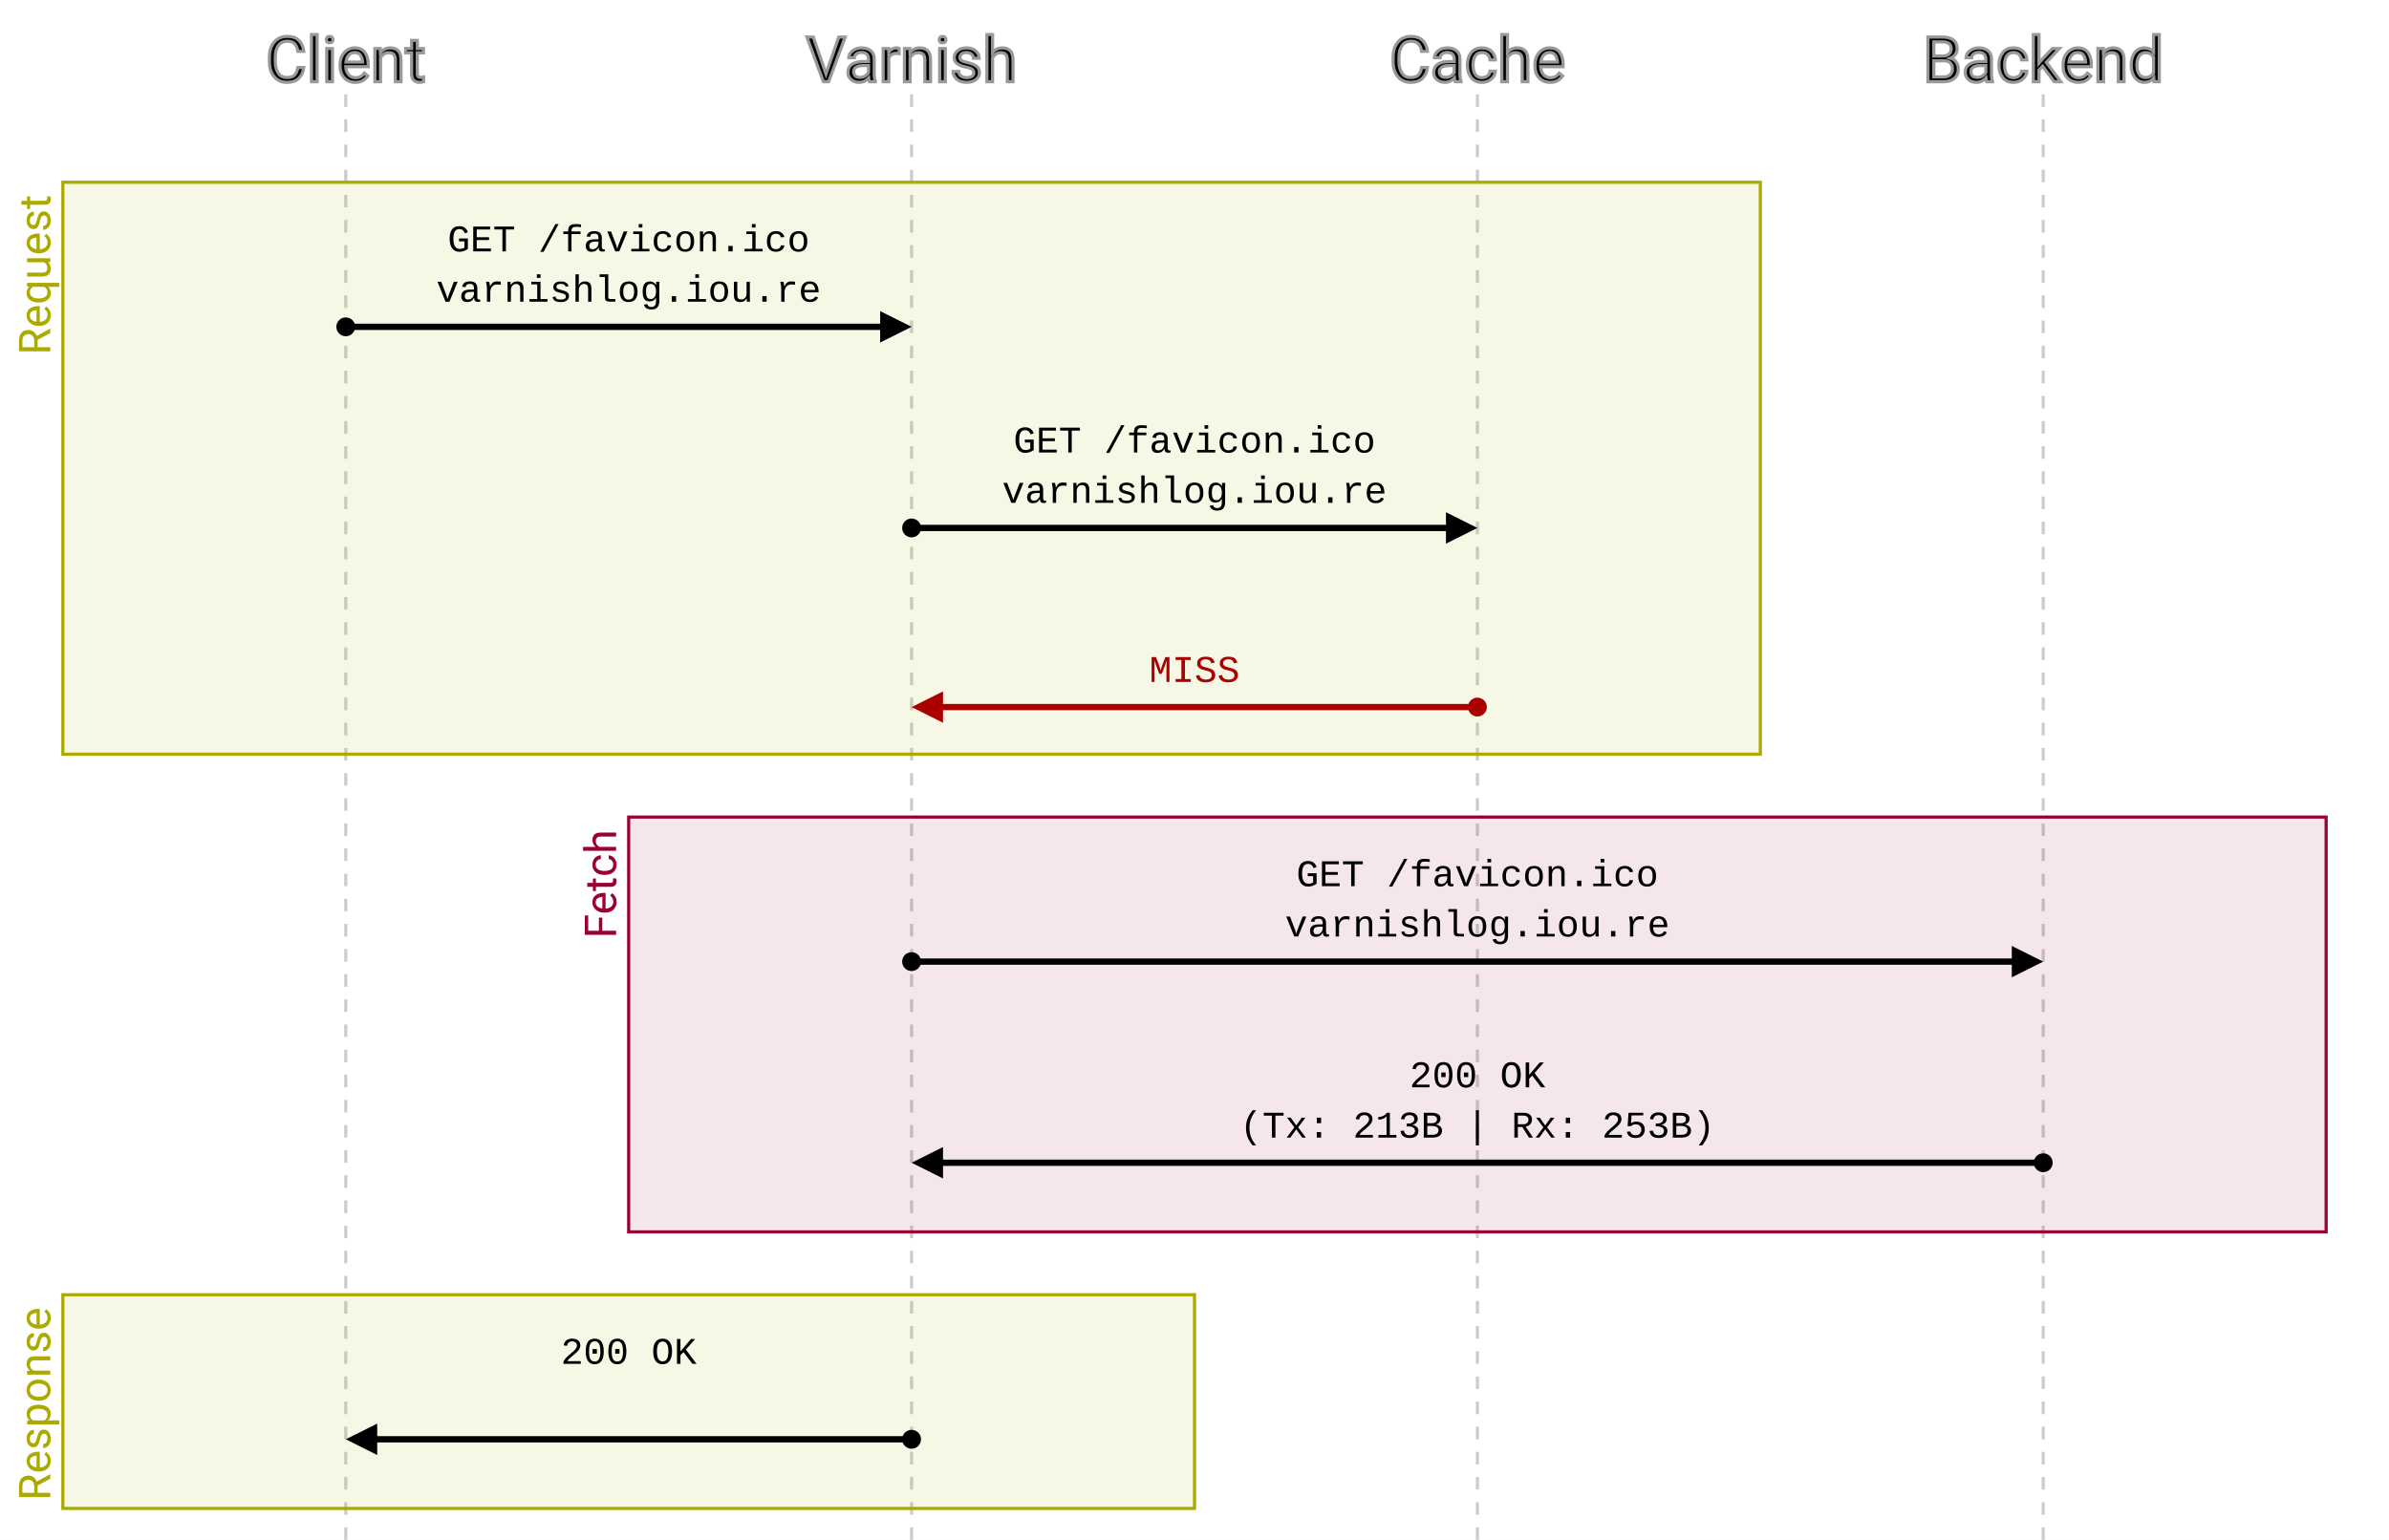
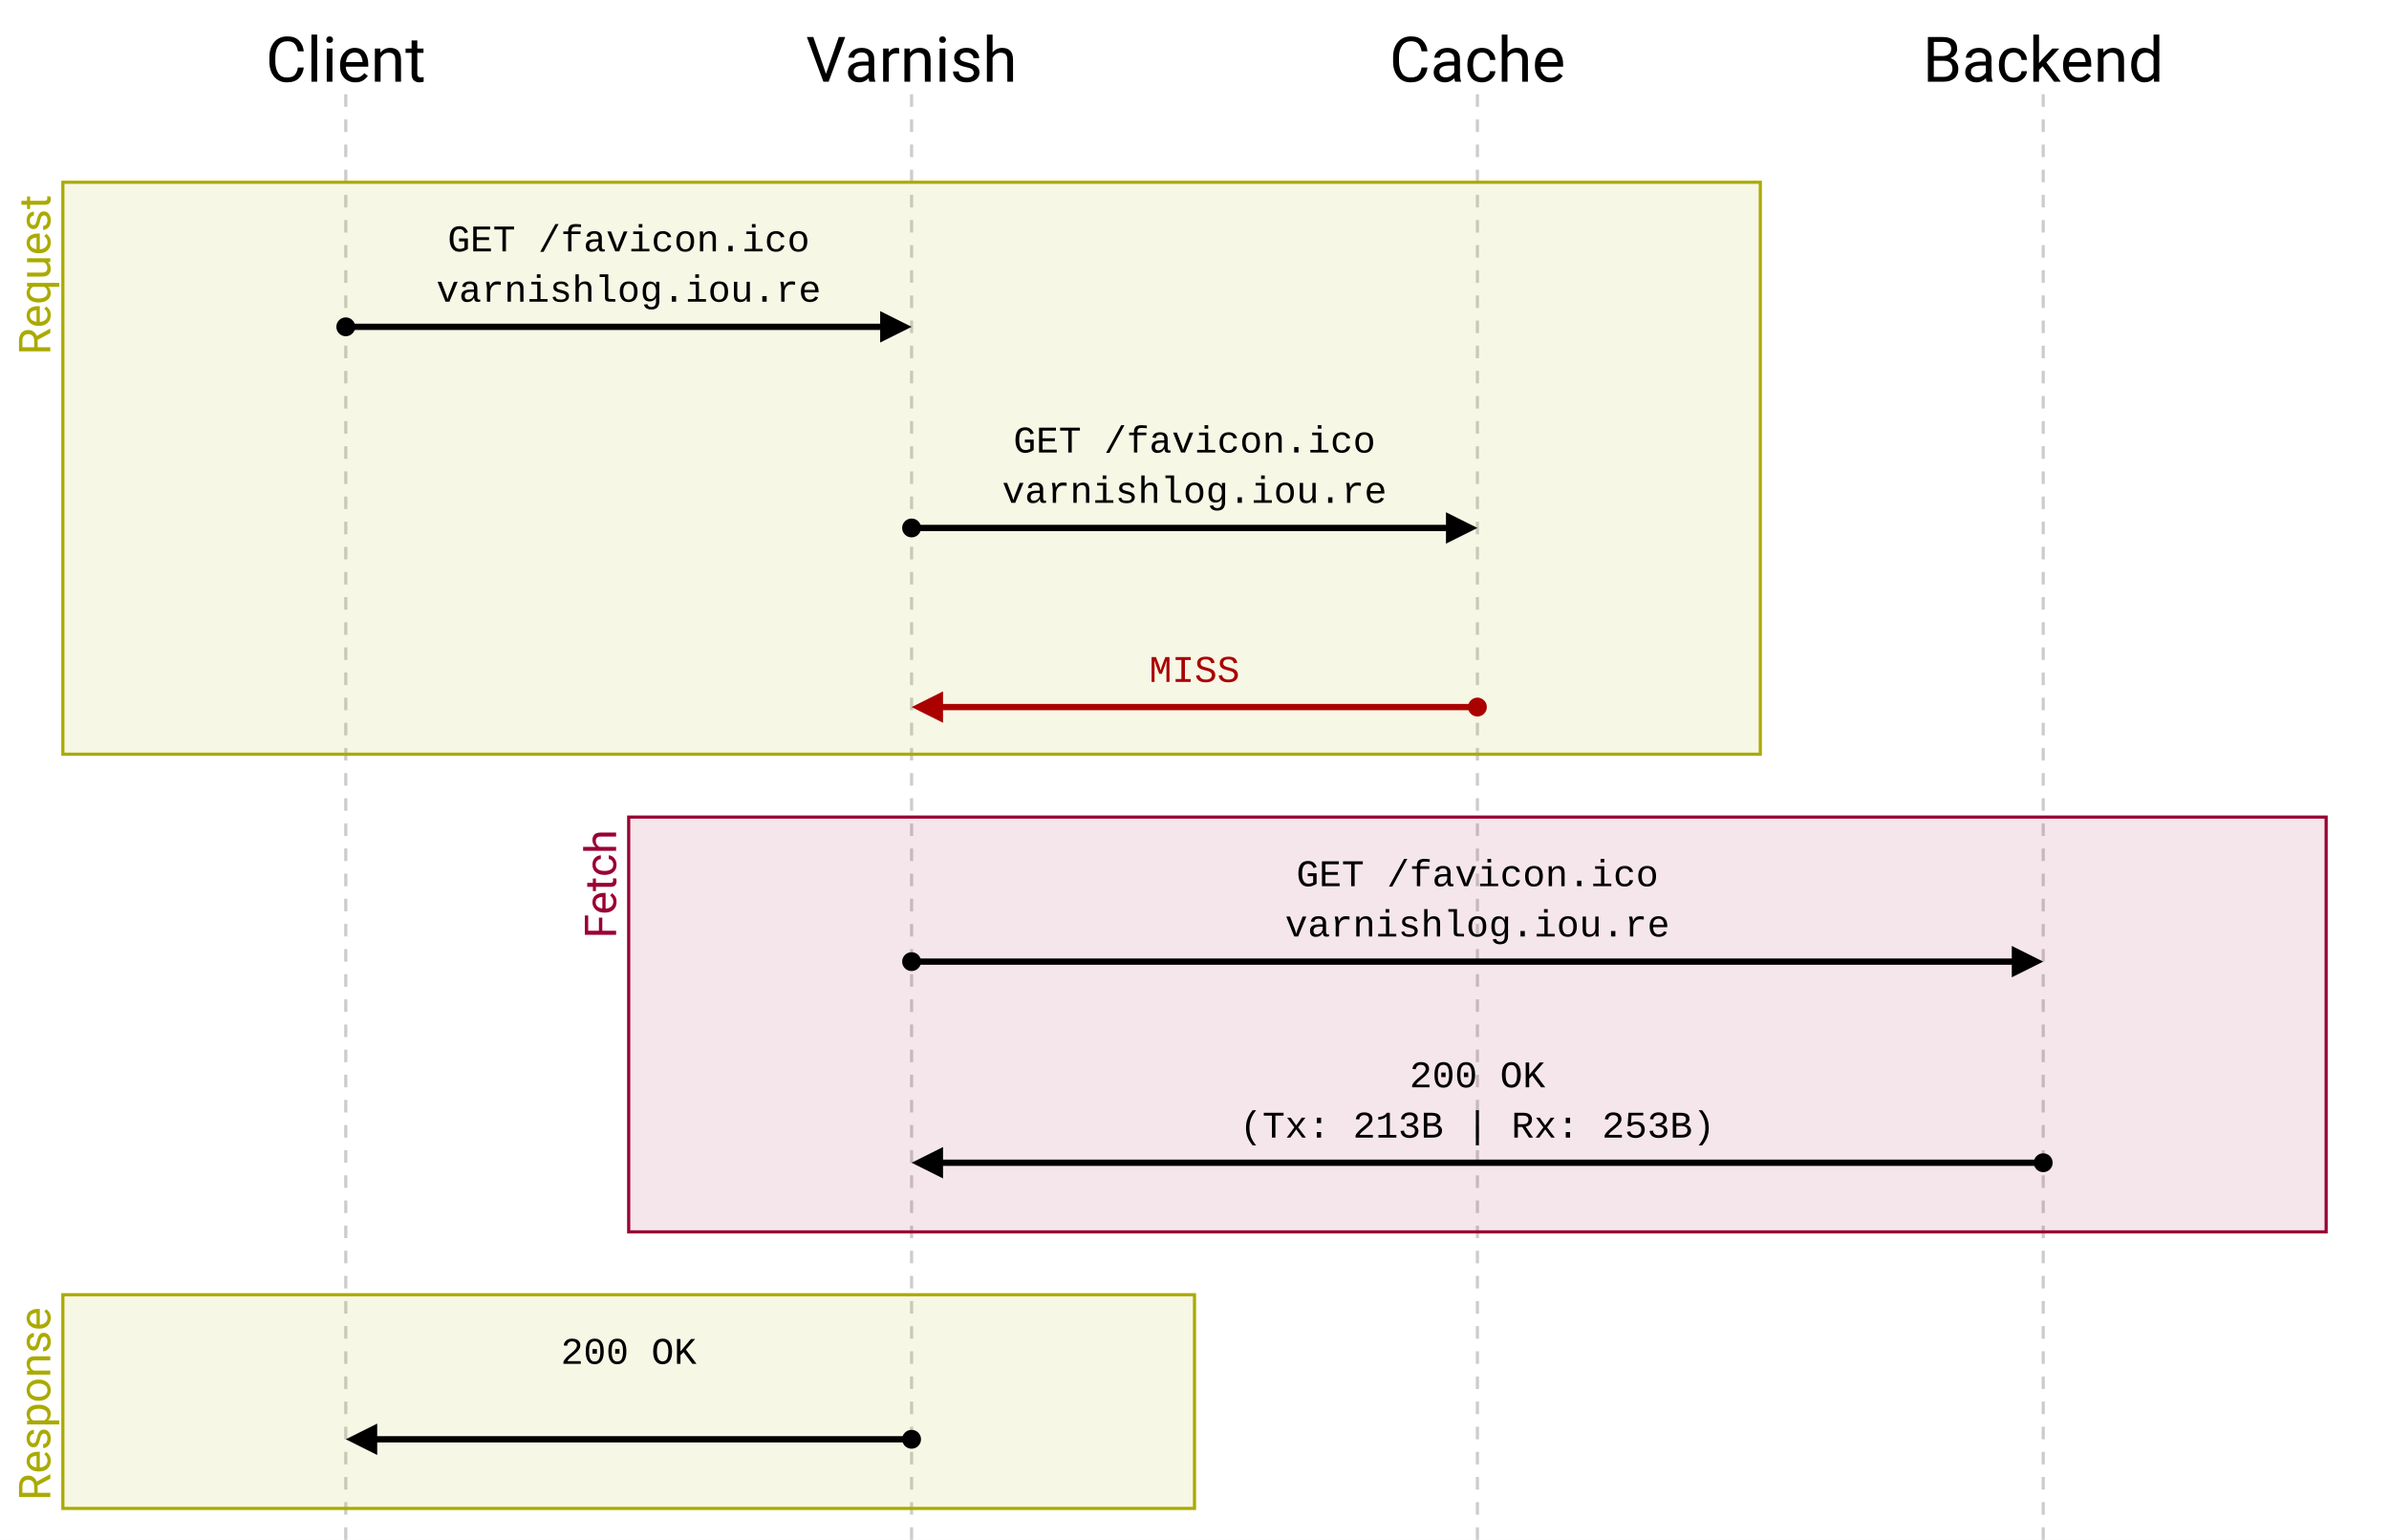
<svg xmlns="http://www.w3.org/2000/svg" width="900" height="100%" viewBox="0 0 760 490" preserveAspectRatio="xMinYMin meet">
  <defs>
    <style>text {
    font-family: 'Segoe UI', Roboto, Cantarell, 'Open Sans', 'Helvetica Neue', sans-serif;
}

text.seq-desc {
    font-family: SFMono-Regular, Menlo, Consolas, Monaco, "Liberation Mono", "Lucida Console", monospace;
}

text.seq-desc-no-arrow {
    font-style: italic;
}
</style>
    <marker id="seq-dot" viewBox="0 0 10 10" markerWidth="5" markerHeight="5" refX="5" refY="5">
      <circle cx="5" cy="5" r="3" fill="context-stroke" />
    </marker>
    <marker id="seq-arrow" viewBox="0 0 10 10" markerWidth="5" markerHeight="5" refX="5" refY="5" orient="auto-start-reverse">
      <path d="M 0 0 L 10 5 L 0 10 z" fill="context-stroke" />
    </marker>
    <marker id="seq-arrow-sm" viewBox="0 0 10 10" markerWidth="2.5" markerHeight="2.5" refX="5" refY="5" orient="auto-start-reverse">
      <path d="M 0 0 L 10 5 L 0 10 z" fill="context-stroke" />
    </marker>
  </defs>
  <rect x="0" y="0" width="760" height="490" fill="#FFFFFF" />
  <line x1="110" y1="30" x2="110" y2="490" stroke="#CCCCCC" stroke-width="1" stroke-dasharray="4 4" />
-   <text x="110" y="26" fill="#000000" stroke="#999999" stroke-width="1" font-size="20" text-anchor="middle">Client</text>
+   <text x="110" y="26" fill="#000000" font-size="20" text-anchor="middle">Client</text>
  <line x1="290" y1="30" x2="290" y2="490" stroke="#CCCCCC" stroke-width="1" stroke-dasharray="4 4" />
-   <text x="290" y="26" fill="#000000" stroke="#999999" stroke-width="1" font-size="20" text-anchor="middle">Varnish</text>
+   <text x="290" y="26" fill="#000000" font-size="20" text-anchor="middle">Varnish</text>
  <line x1="470" y1="30" x2="470" y2="490" stroke="#CCCCCC" stroke-width="1" stroke-dasharray="4 4" />
-   <text x="470" y="26" fill="#000000" stroke="#999999" stroke-width="1" font-size="20" text-anchor="middle">Cache</text>
+   <text x="470" y="26" fill="#000000" font-size="20" text-anchor="middle">Cache</text>
  <line x1="650" y1="30" x2="650" y2="490" stroke="#CCCCCC" stroke-width="1" stroke-dasharray="4 4" />
-   <text x="650" y="26" fill="#000000" stroke="#999999" stroke-width="1" font-size="20" text-anchor="middle">Backend</text>
+   <text x="650" y="26" fill="#000000" font-size="20" text-anchor="middle">Backend</text>
  <rect x="20" y="58" width="540" height="182" fill="#AAAA00" fill-opacity="0.1" stroke="#AAAA00" stroke-width="1" />
  <text x="16" y="62" fill="#AAAA00" stroke="none" font-size="14" text-anchor="end" transform="rotate(-90 16 62)">Request</text>
  <rect x="200" y="260" width="540" height="132" fill="#990033" fill-opacity="0.1" stroke="#990033" stroke-width="1" />
  <text x="196" y="264" fill="#990033" stroke="none" font-size="14" text-anchor="end" transform="rotate(-90 196 264)">Fetch</text>
  <rect x="20" y="412" width="360" height="68" fill="#AAAA00" fill-opacity="0.1" stroke="#AAAA00" stroke-width="1" />
  <text x="16" y="416" fill="#AAAA00" stroke="none" font-size="14" text-anchor="end" transform="rotate(-90 16 416)">Response</text>
  <line x1="110" y1="104" x2="285" y2="104" stroke="#000000" stroke-width="2" marker-start="url(#seq-dot)" marker-end="url(#seq-arrow)" />
  <text class="seq-desc" x="200" y="80" fill="#000000" stroke="none" font-size="12" text-anchor="middle">GET /favicon.ico</text>
  <text class="seq-desc" x="200" y="96" fill="#000000" stroke="none" font-size="12" text-anchor="middle">varnishlog.iou.re</text>
  <line x1="290" y1="168" x2="465" y2="168" stroke="#000000" stroke-width="2" marker-start="url(#seq-dot)" marker-end="url(#seq-arrow)" />
  <text class="seq-desc" x="380" y="144" fill="#000000" stroke="none" font-size="12" text-anchor="middle">GET /favicon.ico</text>
  <text class="seq-desc" x="380" y="160" fill="#000000" stroke="none" font-size="12" text-anchor="middle">varnishlog.iou.re</text>
  <line x1="470" y1="225" x2="295" y2="225" stroke="#AA0000" stroke-width="2" marker-start="url(#seq-dot)" marker-end="url(#seq-arrow)" />
  <text class="seq-desc" x="380" y="217" fill="#AA0000" stroke="none" font-size="12" text-anchor="middle">MISS</text>
  <line x1="290" y1="306" x2="645" y2="306" stroke="#000000" stroke-width="2" marker-start="url(#seq-dot)" marker-end="url(#seq-arrow)" />
  <text class="seq-desc" x="470" y="282" fill="#000000" stroke="none" font-size="12" text-anchor="middle">GET /favicon.ico</text>
  <text class="seq-desc" x="470" y="298" fill="#000000" stroke="none" font-size="12" text-anchor="middle">varnishlog.iou.re</text>
  <line x1="650" y1="370" x2="295" y2="370" stroke="#000000" stroke-width="2" marker-start="url(#seq-dot)" marker-end="url(#seq-arrow)" />
  <text class="seq-desc" x="470" y="346" fill="#000000" stroke="none" font-size="12" text-anchor="middle">200 OK</text>
  <text class="seq-desc" x="470" y="362" fill="#000000" stroke="none" font-size="12" text-anchor="middle">(Tx: 213B | Rx: 253B)</text>
  <line x1="290" y1="458" x2="115" y2="458" stroke="#000000" stroke-width="2" marker-start="url(#seq-dot)" marker-end="url(#seq-arrow)" />
  <text class="seq-desc" x="200" y="434" fill="#000000" stroke="none" font-size="12" text-anchor="middle">200 OK</text>
  <text class="seq-desc" x="200" y="450" fill="#000000" stroke="none" font-size="12" text-anchor="middle">
    </text>
</svg>
